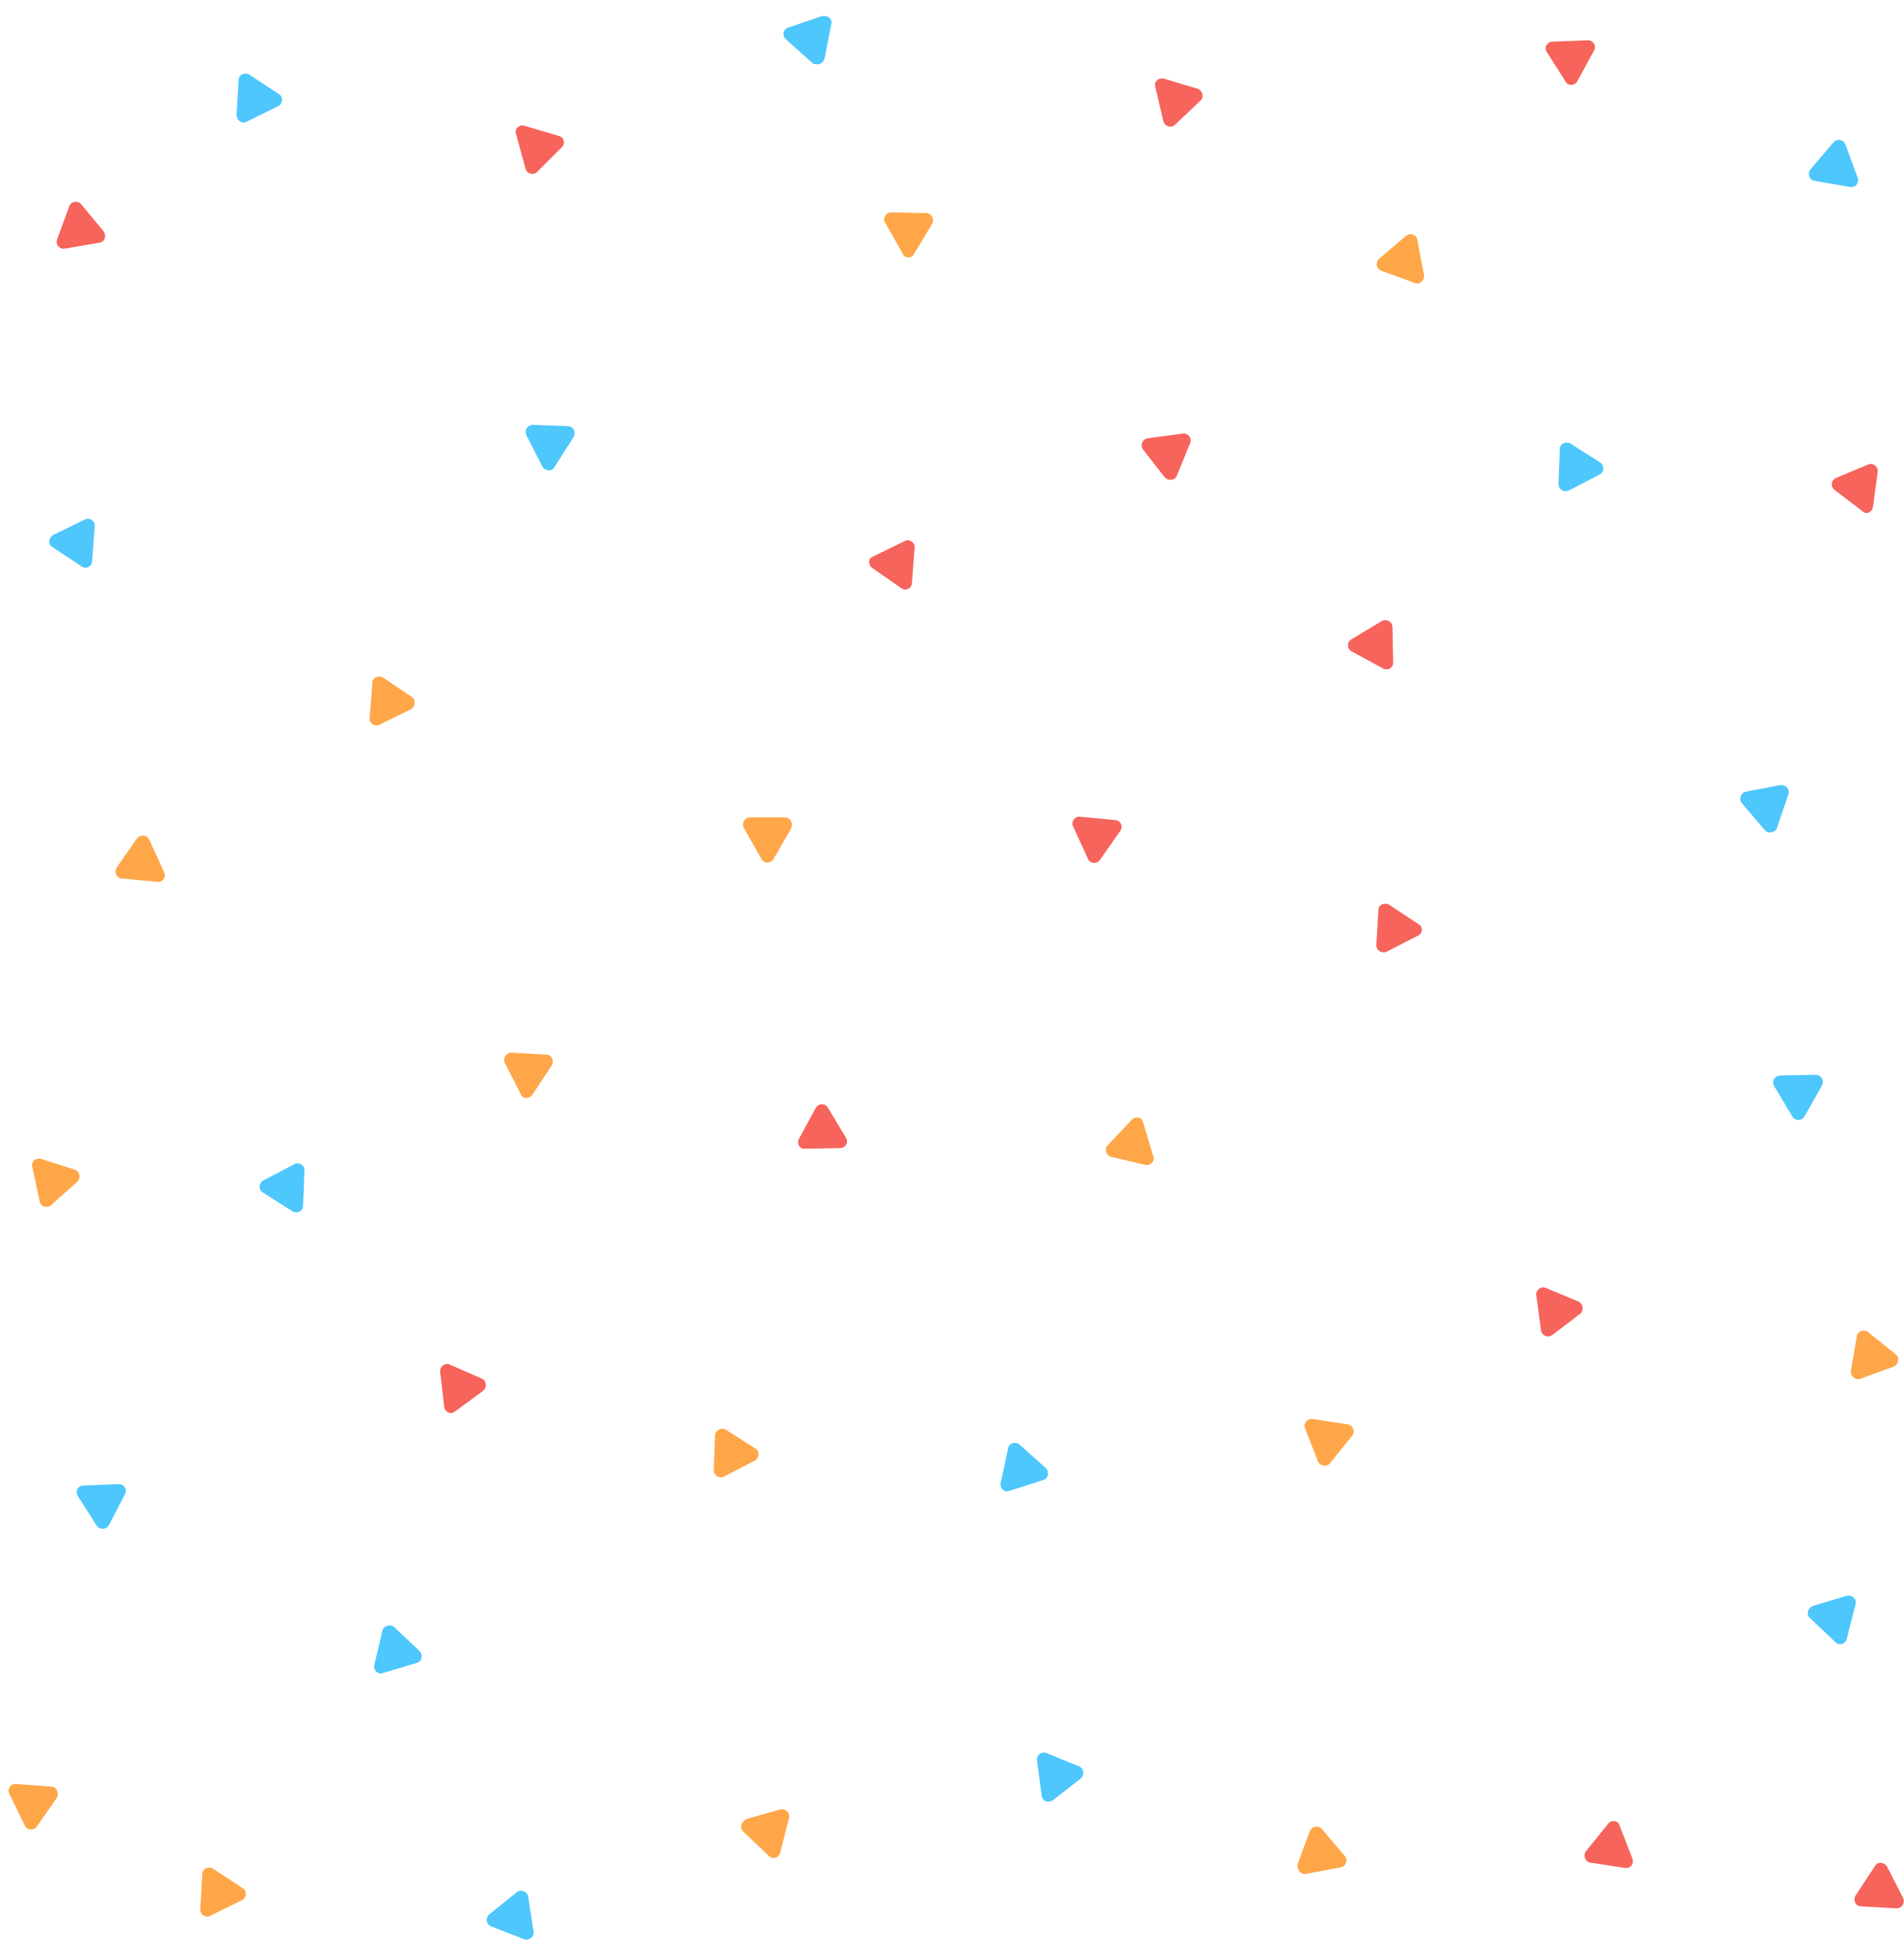
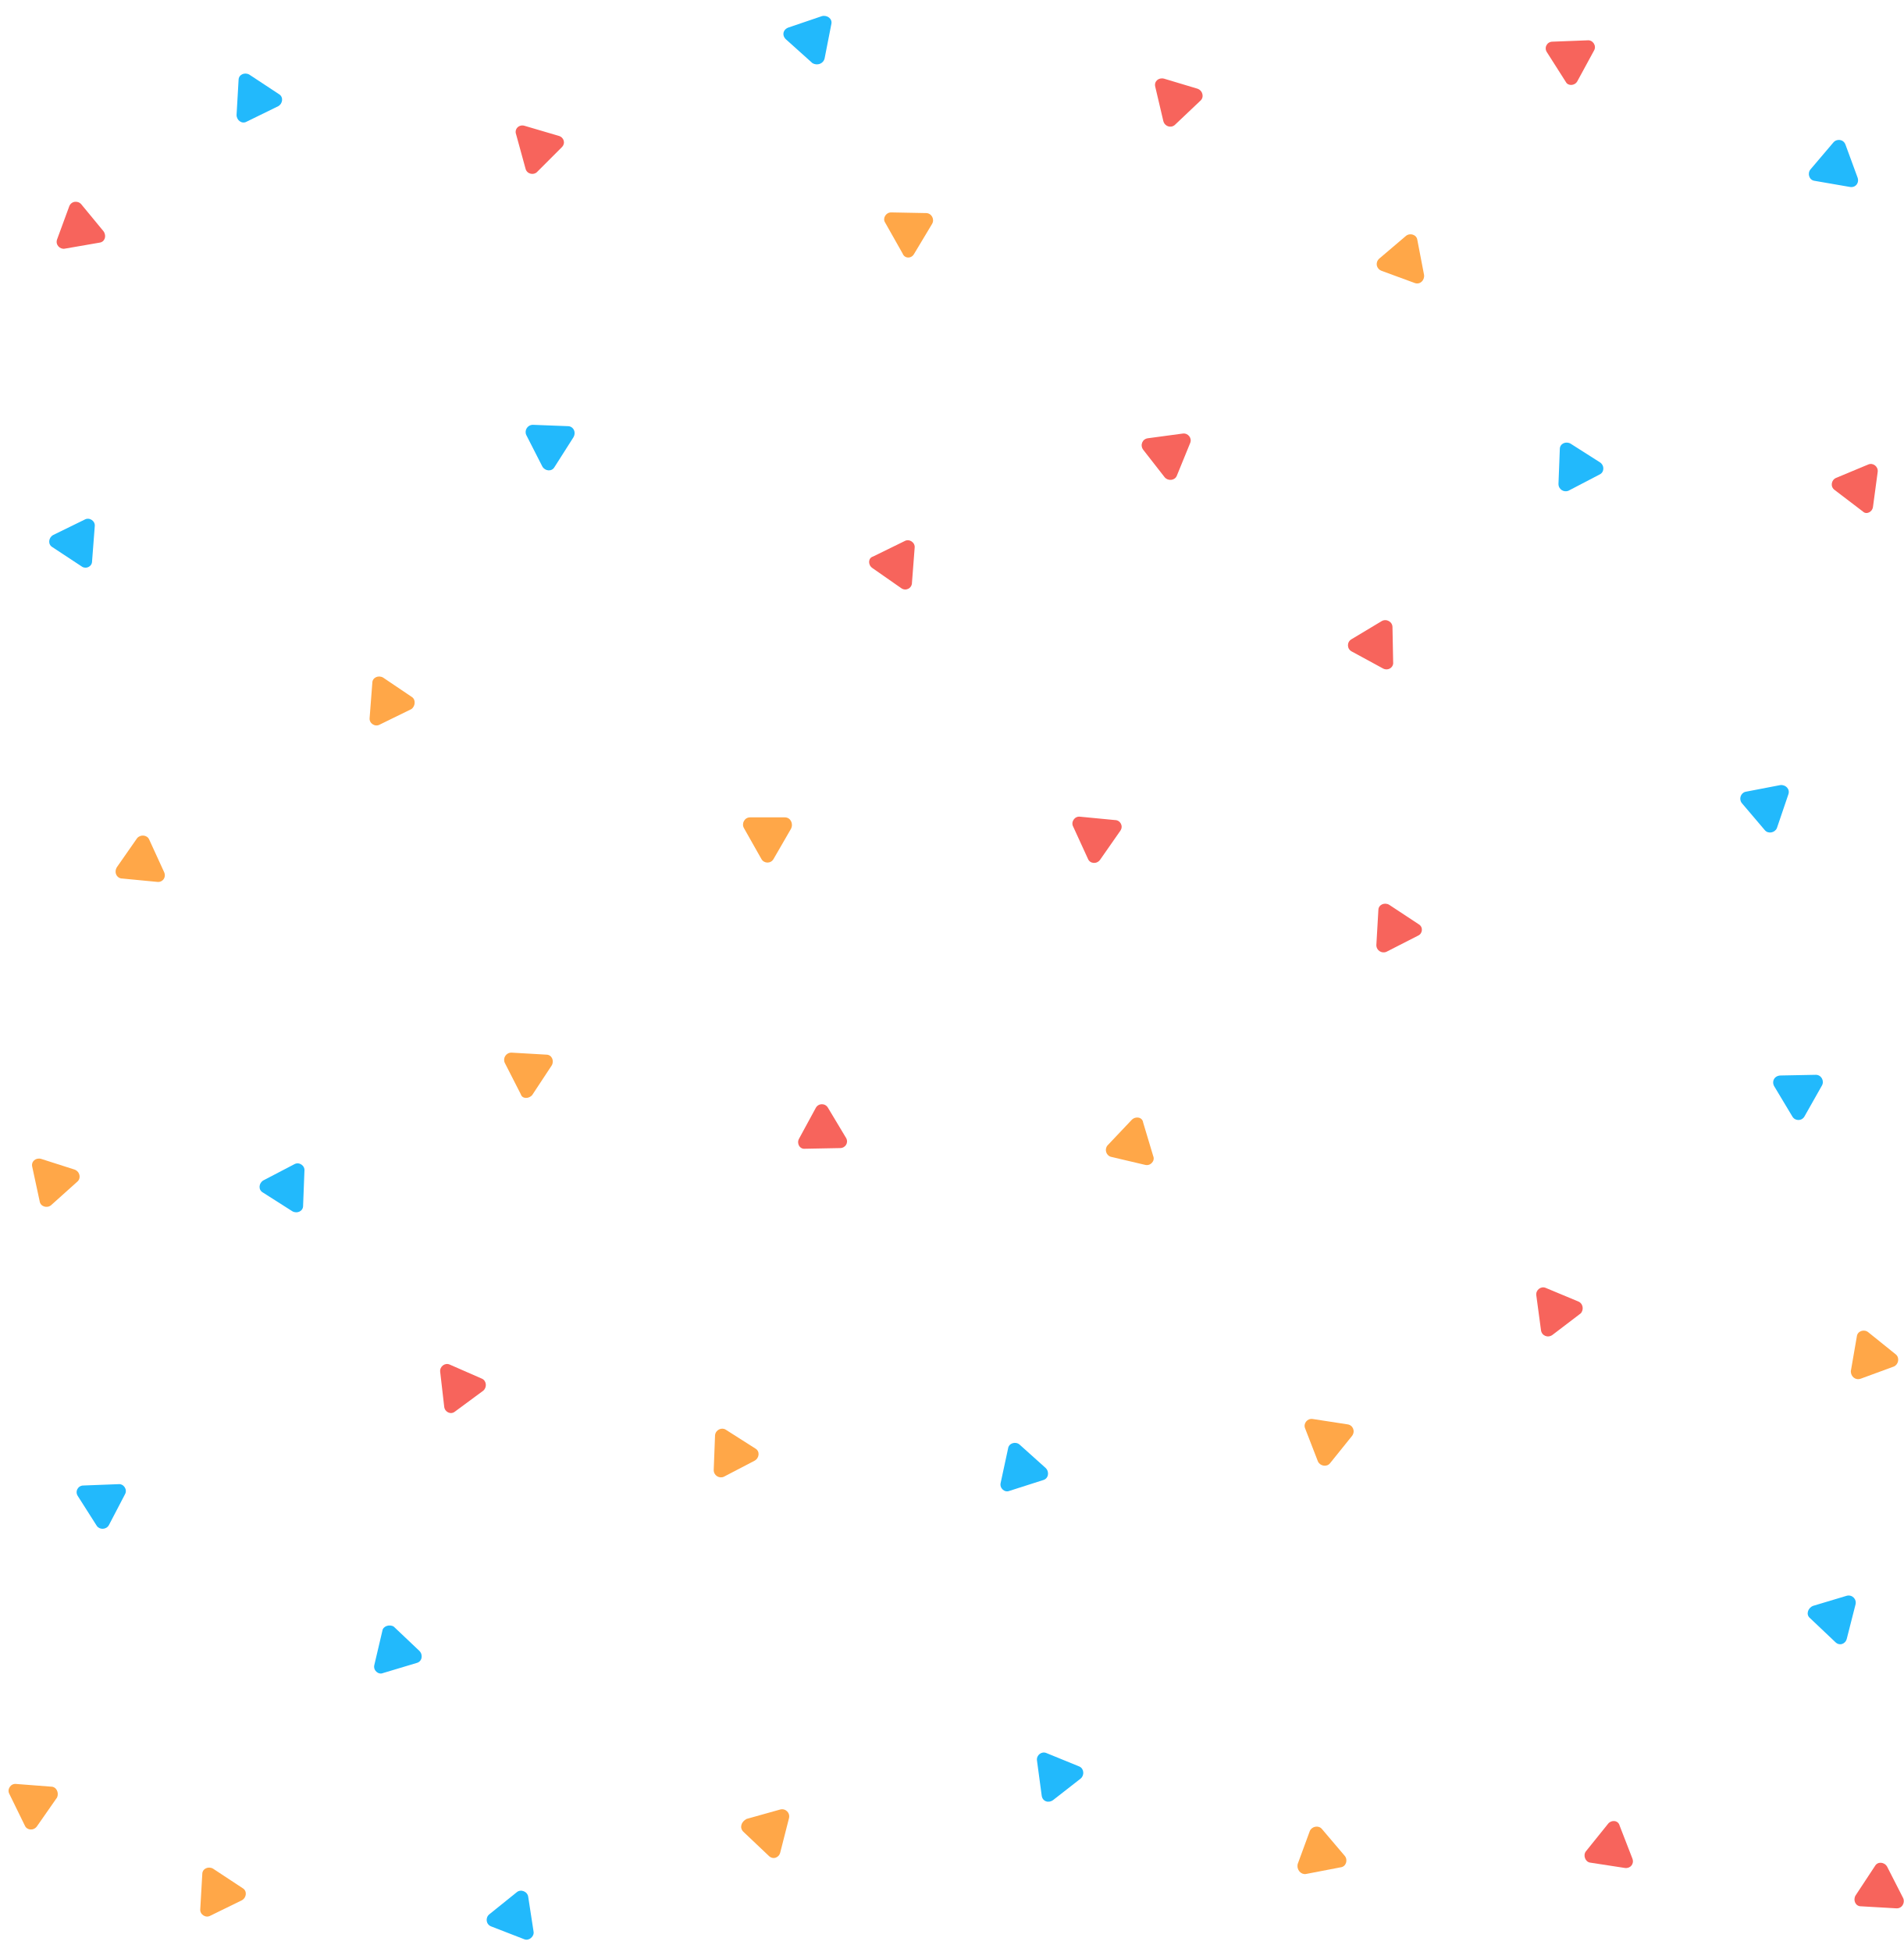
<svg xmlns="http://www.w3.org/2000/svg" version="1.1" id="Layer_1" x="0px" y="0px" viewBox="0 0 283.3 290.4" style="enable-background:new 0 0 283.3 290.4;" xml:space="preserve">
  <style type="text/css">
	.st0{fill:#F7645C;}
	.st1{fill:#FFA748;}
- 	.st2{opacity:0.8;fill:#22B9FC;enable-background:new    ;}
+ 	.st2{fill:#22B9FC;enable-background:new    ;}
</style>
  <path class="st0" d="M163.7,127.9l3-4.3c0.5-0.7,0-1.6-0.8-1.6l-5.2-0.5c-0.8-0.1-1.4,0.8-1,1.5l2.2,4.8  C162.2,128.5,163.2,128.6,163.7,127.9z" />
  <path class="st0" d="M211.1,137.5l-4.4-2.9c-0.7-0.4-1.6,0-1.6,0.8l-0.3,5.2c0,0.8,0.8,1.3,1.5,1l4.7-2.4  C211.7,138.9,211.8,137.9,211.1,137.5z" />
  <path class="st0" d="M129.8,84.5l4.3,3c0.7,0.5,1.6,0,1.6-0.8l0.4-5.2c0.1-0.8-0.8-1.4-1.5-1l-4.7,2.3C129.2,83,129.1,84,129.8,84.5  z" />
  <path class="st0" d="M283.2,282.4l-2.4-4.7c-0.4-0.7-1.4-0.8-1.8-0.1l-2.9,4.4c-0.4,0.7,0,1.6,0.8,1.6l5.2,0.3  C283,284,283.5,283.1,283.2,282.4z" />
  <path class="st0" d="M278.7,75.4l0.7-5.2c0.1-0.8-0.7-1.4-1.4-1.1l-4.8,2c-0.7,0.3-0.9,1.3-0.2,1.8l4.2,3.2  C277.7,76.6,278.6,76.2,278.7,75.4z" />
  <path class="st0" d="M207.3,98.5l-0.1-5.2c0-0.8-0.9-1.3-1.6-0.9l-4.5,2.7c-0.7,0.4-0.7,1.4,0,1.8l4.6,2.5  C206.5,99.9,207.4,99.3,207.3,98.5z" />
  <path class="st0" d="M239.3,271.3l-3.3,4.1c-0.5,0.6-0.1,1.6,0.6,1.7l5.2,0.8c0.8,0.1,1.4-0.6,1.1-1.4l-1.9-4.9  C240.8,270.8,239.8,270.7,239.3,271.3z" />
  <path class="st0" d="M174.8,18.6l3.8-3.6c0.6-0.5,0.4-1.5-0.4-1.8l-5-1.5c-0.8-0.2-1.5,0.4-1.3,1.2l1.2,5.1  C173.3,18.8,174.2,19.1,174.8,18.6z" />
  <path class="st0" d="M234.8,193.6l-4.8-2c-0.7-0.3-1.5,0.3-1.4,1.1l0.7,5.2c0.1,0.8,1,1.2,1.7,0.7l4.2-3.2  C235.7,194.9,235.6,193.9,234.8,193.6z" />
  <path class="st0" d="M65.5,204.1l0.6,5.2c0.1,0.8,1,1.2,1.6,0.7l4.2-3.1c0.6-0.5,0.5-1.5-0.2-1.8l-4.8-2.1  C66.2,202.7,65.4,203.3,65.5,204.1z" />
  <path class="st0" d="M125.9,169.3l-2.7-4.5c-0.4-0.7-1.4-0.7-1.8,0l-2.5,4.6c-0.4,0.7,0.1,1.6,0.9,1.5l5.2-0.1  C125.8,170.8,126.3,170,125.9,169.3z" />
  <path class="st0" d="M234.7,12.1l2.5-4.6c0.4-0.7-0.2-1.6-1-1.5l-5.2,0.2c-0.8,0-1.3,0.9-0.8,1.6l2.8,4.4  C233.3,12.8,234.3,12.8,234.7,12.1z" />
  <path class="st0" d="M15.4,34.4l-3.3-4c-0.5-0.6-1.5-0.5-1.8,0.3l-1.8,4.9c-0.3,0.8,0.4,1.5,1.1,1.4l5.2-0.9  C15.6,36,15.9,35.1,15.4,34.4z" />
  <path class="st0" d="M170.1,66.9l3.2,4.1c0.5,0.6,1.5,0.5,1.8-0.2l2-4.9c0.3-0.7-0.3-1.5-1.1-1.4l-5.2,0.7  C170,65.3,169.6,66.2,170.1,66.9z" />
  <path class="st0" d="M76.8,20l1.4,5.1c0.2,0.8,1.2,1,1.7,0.5l3.7-3.7c0.6-0.6,0.3-1.5-0.5-1.7L78,18.7C77.2,18.5,76.5,19.2,76.8,20z  " />
  <path class="st1" d="M116.8,121.6l-5.2,0c-0.8,0-1.3,0.9-0.9,1.6l2.6,4.6c0.4,0.7,1.4,0.7,1.8,0l2.6-4.5  C118.1,122.5,117.6,121.6,116.8,121.6z" />
  <path class="st1" d="M168.4,166.6l-3.6,3.8c-0.5,0.6-0.2,1.5,0.5,1.7l5.1,1.2c0.8,0.2,1.5-0.6,1.2-1.3l-1.5-5  C170,166.2,169,166,168.4,166.6z" />
  <path class="st1" d="M7.6,265.8l-5.2-0.4c-0.8-0.1-1.4,0.8-1,1.5l2.3,4.7c0.3,0.7,1.3,0.8,1.8,0.1l3-4.3  C8.8,266.7,8.4,265.8,7.6,265.8z" />
  <path class="st1" d="M110.6,272.5l3.8,3.6c0.6,0.6,1.5,0.3,1.7-0.5l1.3-5.1c0.2-0.8-0.5-1.5-1.3-1.3l-5,1.4  C110.3,271,110,271.9,110.6,272.5z" />
  <path class="st1" d="M106.4,213.5l-0.2,5.2c0,0.8,0.8,1.3,1.5,1l4.6-2.4c0.7-0.4,0.8-1.4,0.1-1.8l-4.4-2.8  C107.4,212.3,106.5,212.7,106.4,213.5z" />
  <path class="st1" d="M61.3,103.7l-4.3-2.9c-0.7-0.4-1.6,0-1.6,0.8l-0.4,5.2c-0.1,0.8,0.8,1.4,1.5,1l4.7-2.3  C61.8,105.1,61.9,104.1,61.3,103.7z" />
  <path class="st1" d="M200.5,211.9l-5.2-0.8c-0.8-0.1-1.4,0.7-1.1,1.4l1.9,4.9c0.3,0.7,1.3,0.9,1.8,0.3l3.3-4.1  C201.7,212.9,201.3,212,200.5,211.9z" />
  <path class="st1" d="M30.1,278.8l-0.3,5.2c-0.1,0.8,0.8,1.4,1.5,1l4.7-2.3c0.7-0.4,0.8-1.4,0.1-1.8l-4.4-2.9  C31,277.6,30.1,278,30.1,278.8z" />
  <path class="st1" d="M18.2,130.7l5.2,0.5c0.8,0.1,1.4-0.7,1-1.5l-2.2-4.8c-0.3-0.7-1.3-0.8-1.8-0.2l-3,4.3  C16.9,129.8,17.4,130.7,18.2,130.7z" />
  <path class="st1" d="M136,37.8l2.7-4.5c0.4-0.7-0.1-1.6-0.9-1.6l-5.2-0.1c-0.8,0-1.3,0.9-0.9,1.5l2.6,4.6  C134.6,38.5,135.6,38.5,136,37.8z" />
  <path class="st1" d="M194.3,278.8l5.2-1c0.8-0.1,1.1-1.1,0.6-1.7l-3.4-4c-0.5-0.6-1.5-0.4-1.8,0.3l-1.8,4.9  C192.9,278.2,193.6,278.9,194.3,278.8z" />
  <path class="st1" d="M7.6,179.3l3.9-3.5c0.6-0.5,0.4-1.5-0.4-1.8l-5-1.6c-0.8-0.2-1.5,0.4-1.3,1.2l1.1,5.1  C6,179.5,7,179.8,7.6,179.3z" />
  <path class="st1" d="M79.2,162.9l2.9-4.4c0.4-0.7,0-1.6-0.8-1.6l-5.2-0.3c-0.8,0-1.3,0.8-1,1.5l2.4,4.7  C77.7,163.5,78.7,163.5,79.2,162.9z" />
  <path class="st1" d="M276.9,205.1l4.9-1.8c0.7-0.3,0.9-1.3,0.3-1.8l-4.1-3.3c-0.6-0.5-1.6-0.2-1.7,0.6l-0.9,5.2  C275.4,204.8,276.1,205.4,276.9,205.1z" />
  <path class="st1" d="M205.6,40.3l4.9,1.8c0.8,0.3,1.5-0.4,1.4-1.2l-1-5.2c-0.1-0.8-1.1-1.1-1.7-0.6l-4,3.4  C204.6,39.1,204.8,40,205.6,40.3z" />
  <path class="st2" d="M35.5,11.9l-0.3,5.2c0,0.8,0.8,1.4,1.5,1l4.7-2.3c0.7-0.4,0.8-1.4,0.1-1.8l-4.4-2.9  C36.4,10.7,35.5,11.1,35.5,11.9z" />
  <path class="st2" d="M13.7,83.5l0.4-5.2c0.1-0.8-0.8-1.4-1.5-1l-4.7,2.3c-0.7,0.4-0.8,1.4-0.1,1.8l4.4,2.9  C12.8,84.7,13.7,84.3,13.7,83.5z" />
  <path class="st2" d="M122.7,8.7l1-5.1c0.2-0.8-0.6-1.4-1.4-1.2l-5,1.7c-0.8,0.3-1,1.2-0.3,1.8l3.9,3.5  C121.6,9.8,122.5,9.5,122.7,8.7z" />
  <path class="st2" d="M264,161.6l2.7,4.5c0.4,0.7,1.4,0.7,1.8,0l2.6-4.6c0.4-0.7-0.1-1.6-0.9-1.6l-5.2,0.1  C264,160,263.6,160.9,264,161.6z" />
  <path class="st2" d="M269.3,240.7l3.8,3.6c0.6,0.6,1.5,0.3,1.7-0.5l1.3-5.1c0.2-0.8-0.5-1.5-1.3-1.3l-5,1.5  C269,239.2,268.7,240.2,269.3,240.7z" />
  <path class="st2" d="M43.8,173.2l-4.6,2.4c-0.7,0.4-0.8,1.4-0.1,1.8l4.4,2.8c0.7,0.4,1.6,0,1.6-0.8l0.2-5.2  C45.4,173.4,44.5,172.8,43.8,173.2z" />
  <path class="st2" d="M56.9,242.6l-1.2,5.1c-0.2,0.8,0.6,1.5,1.3,1.2l5-1.5c0.8-0.2,1-1.2,0.4-1.8l-3.8-3.6  C58,241.6,57,241.9,56.9,242.6z" />
  <path class="st2" d="M259.2,119.5l3.4,4c0.5,0.6,1.5,0.4,1.8-0.3l1.7-5c0.3-0.8-0.4-1.5-1.2-1.4l-5.2,1  C259,118,258.7,118.9,259.2,119.5z" />
  <path class="st2" d="M79.4,287.4l-0.8-5.2c-0.1-0.8-1.1-1.2-1.7-0.7l-4.1,3.3c-0.6,0.5-0.5,1.5,0.3,1.8l4.9,1.9  C78.7,288.8,79.5,288.1,79.4,287.4z" />
  <path class="st2" d="M16.2,226.9l2.4-4.6c0.4-0.7-0.2-1.6-1-1.5l-5.2,0.2c-0.8,0-1.3,0.9-0.8,1.6l2.8,4.4  C14.8,227.6,15.8,227.6,16.2,226.9z" />
  <path class="st2" d="M84.5,63.4l-5.2-0.2c-0.8,0-1.3,0.8-1,1.5l2.4,4.7c0.4,0.7,1.4,0.8,1.8,0.1l2.8-4.4  C85.8,64.3,85.3,63.4,84.5,63.4z" />
  <path class="st2" d="M156.7,267.8l4.1-3.2c0.6-0.5,0.5-1.5-0.2-1.8l-4.9-2c-0.7-0.3-1.5,0.3-1.4,1.1l0.7,5.2  C155.1,268,156,268.3,156.7,267.8z" />
  <path class="st2" d="M150,215.5l-1.1,5.1c-0.2,0.8,0.6,1.5,1.3,1.2l5-1.6c0.8-0.2,1-1.2,0.4-1.8l-3.9-3.5  C151.1,214.4,150.1,214.7,150,215.5z" />
  <path class="st2" d="M238.1,68.8l-4.4-2.8c-0.7-0.4-1.6,0-1.6,0.8l-0.2,5.2c0,0.8,0.8,1.3,1.5,1l4.6-2.4  C238.7,70.3,238.8,69.3,238.1,68.8z" />
  <path class="st2" d="M276.4,26.4l-1.8-4.9c-0.3-0.8-1.3-0.9-1.8-0.3l-3.4,4c-0.5,0.6-0.2,1.6,0.6,1.7l5.2,0.9  C276.1,28,276.7,27.2,276.4,26.4z" />
</svg>
